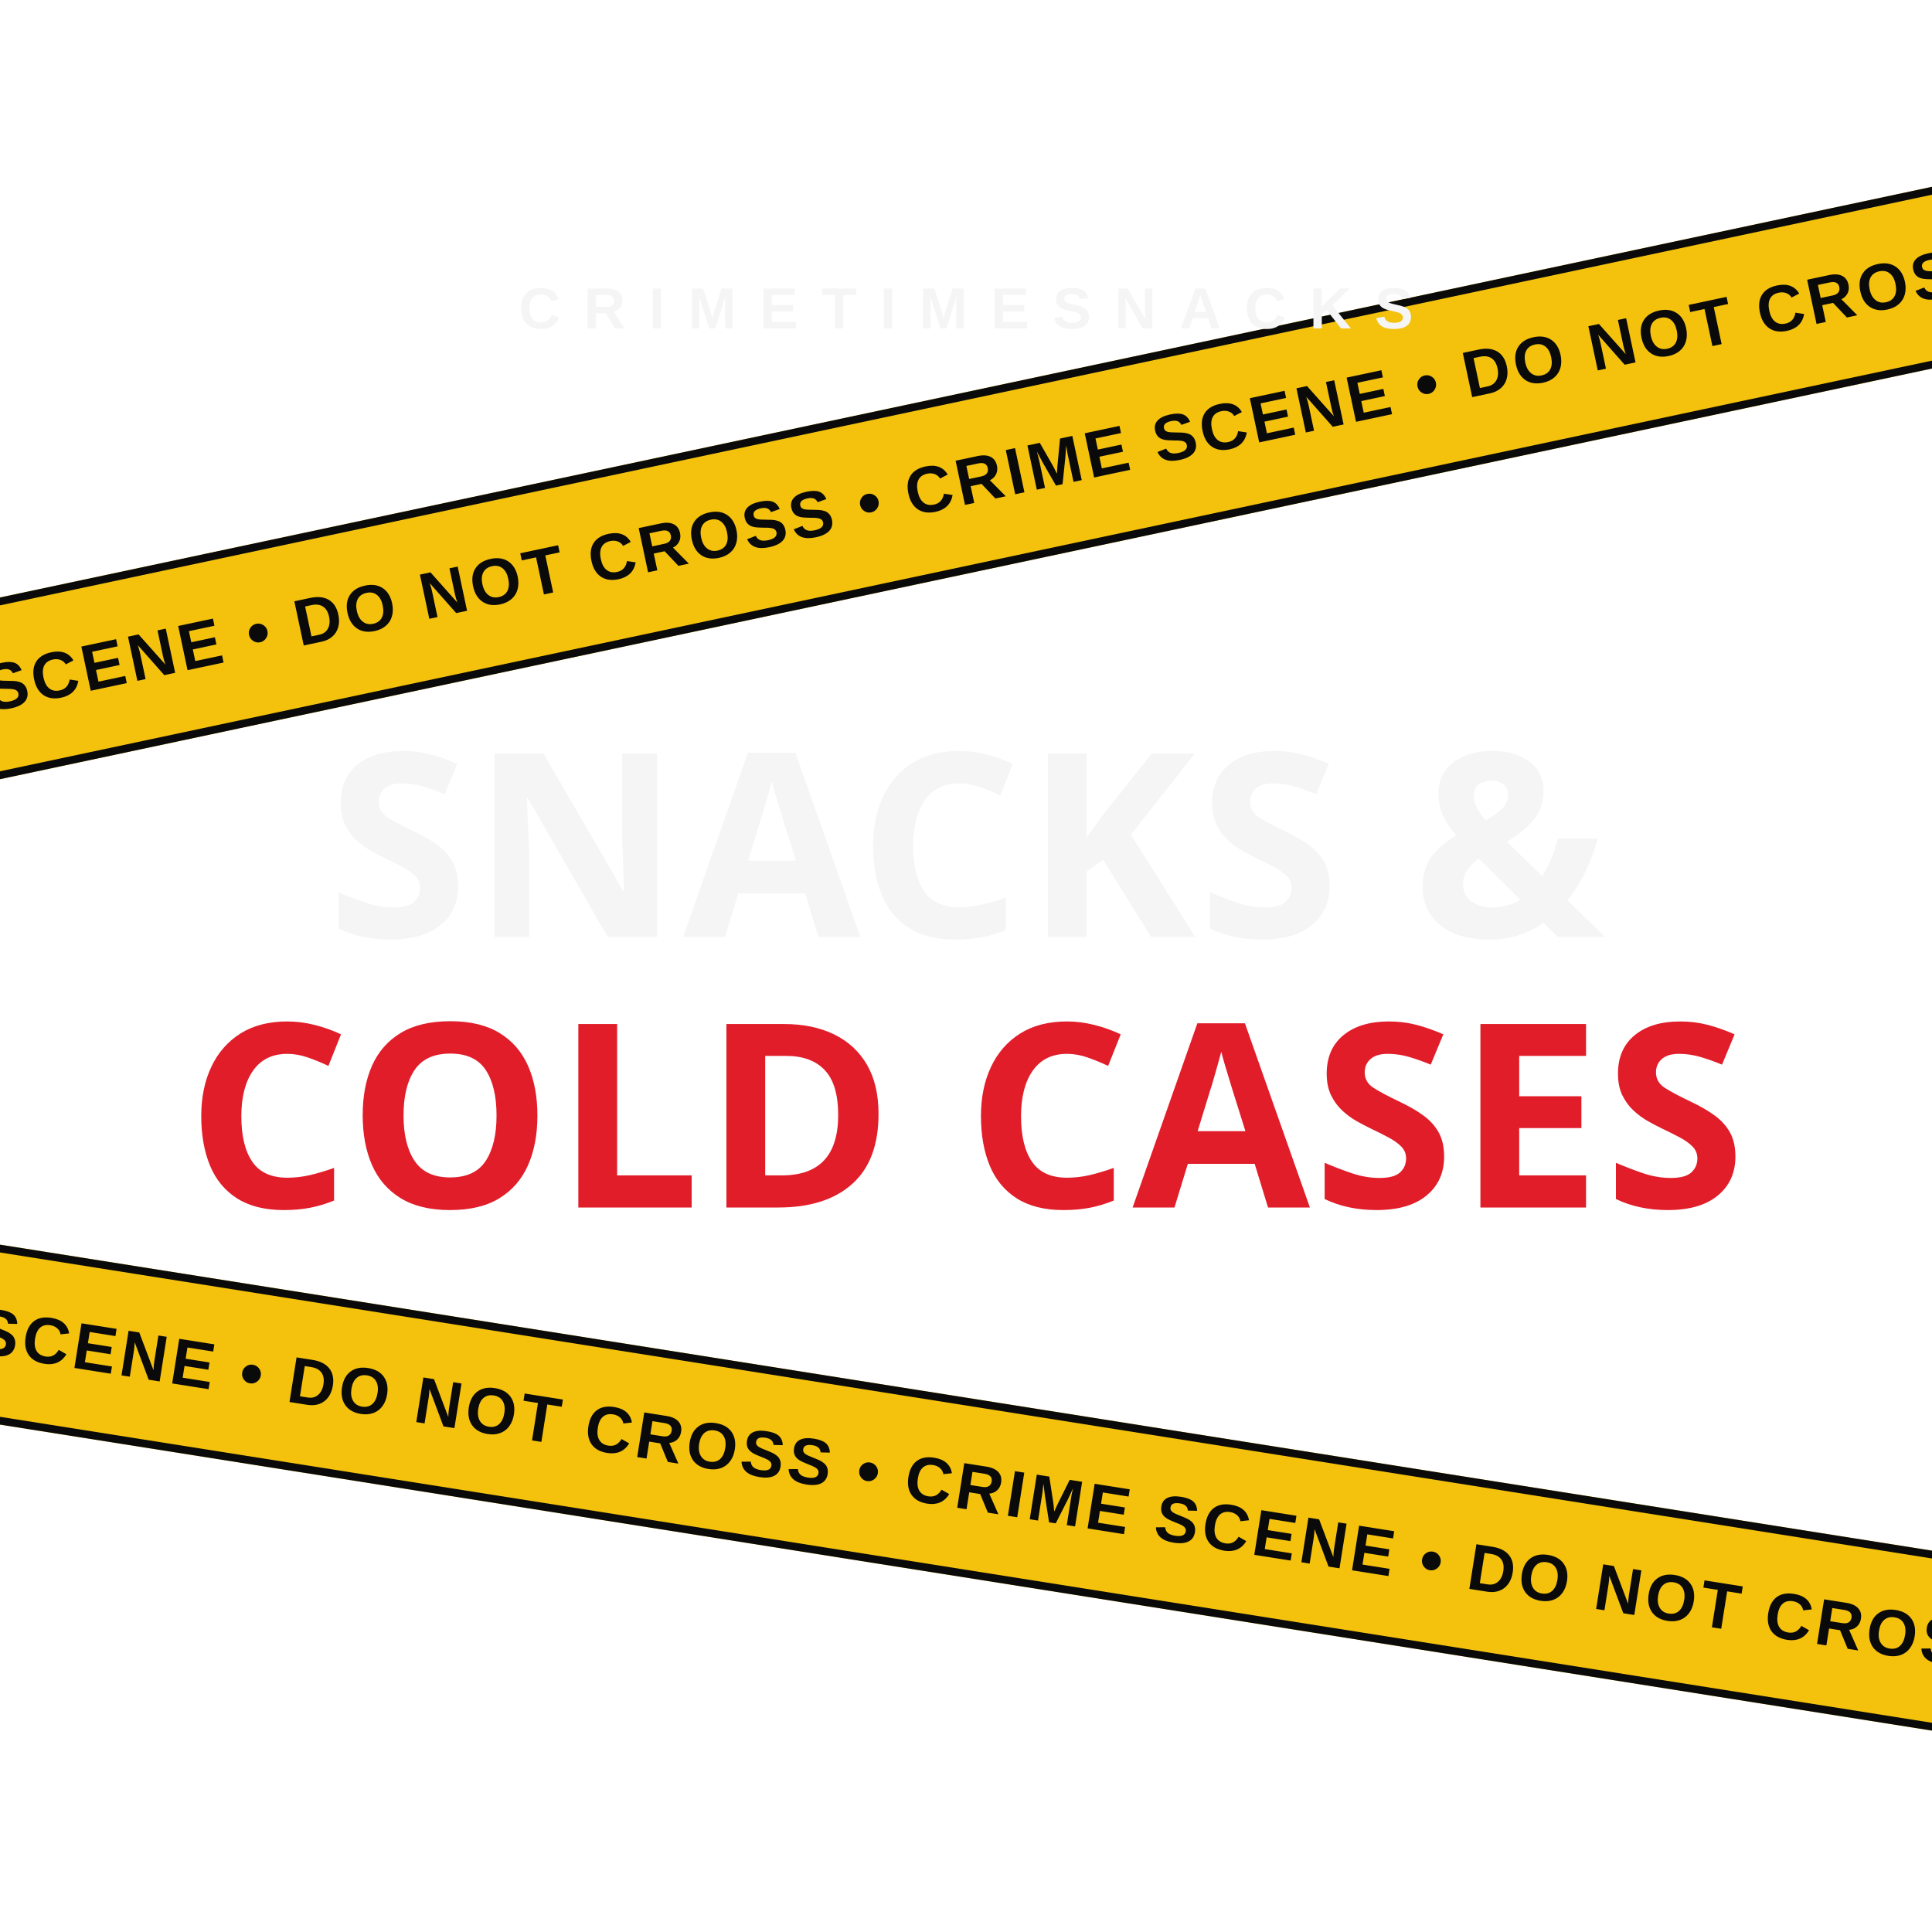
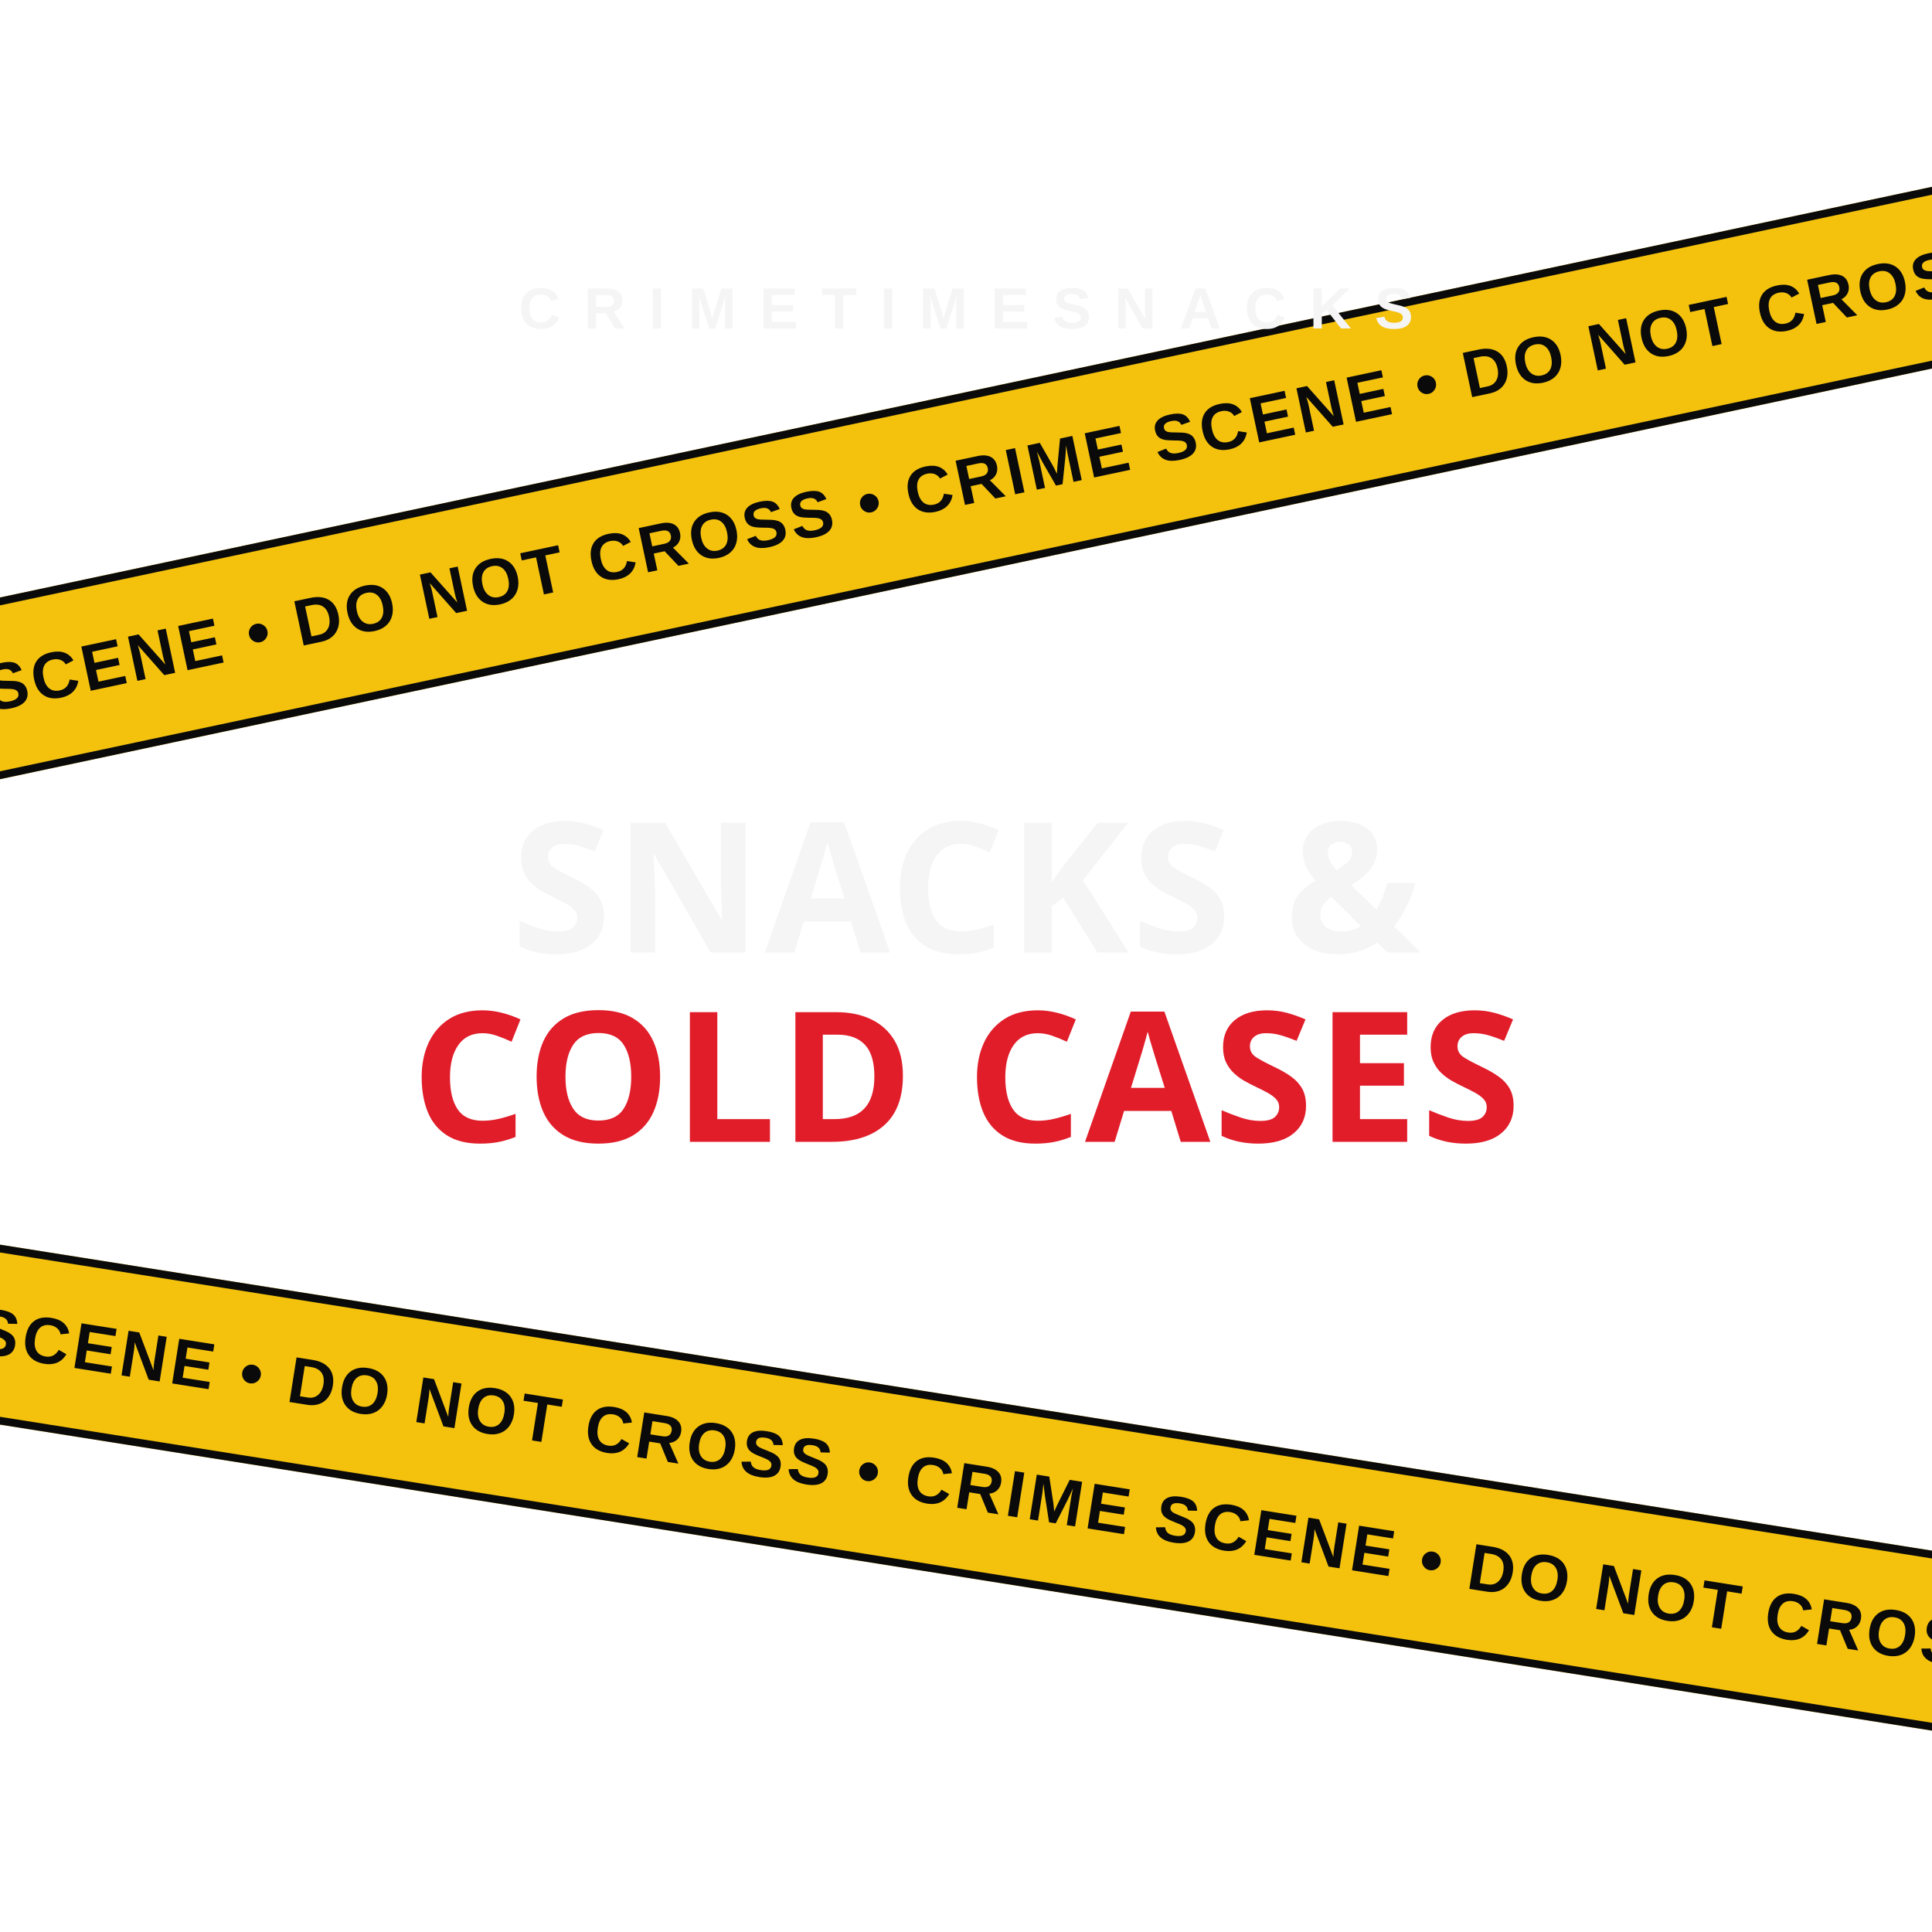
<svg xmlns="http://www.w3.org/2000/svg" viewBox="0 0 1000 1000" width="1000" height="1000" role="img" aria-label="Snacks &amp; / Cold Cases CrimeTimeSnacks design">
  <g transform="rotate(-12 500 250)">
    <rect x="-160" y="204" width="1320" height="92" fill="#f4c20d" />
    <rect x="-160" y="204" width="1320" height="4" fill="#0a0a0a" />
    <rect x="-160" y="292" width="1320" height="4" fill="#0a0a0a" />
    <text x="-150" y="261" font-family="'Montserrat',Arial,sans-serif" font-weight="800" font-size="34" letter-spacing="2" fill="#0a0a0a">CRIME SCENE • DO NOT CROSS • CRIME SCENE • DO NOT CROSS • CRIME SCENE • DO NOT CROSS • CRIME SCENE • DO NOT CROSS • CRIME SCENE • DO NOT CROSS • CRIME SCENE • DO NOT CROSS • </text>
  </g>
  <g transform="rotate(9 500 770)">
    <rect x="-160" y="724" width="1320" height="92" fill="#f4c20d" />
    <rect x="-160" y="724" width="1320" height="4" fill="#0a0a0a" />
    <rect x="-160" y="812" width="1320" height="4" fill="#0a0a0a" />
    <text x="-150" y="781" font-family="'Montserrat',Arial,sans-serif" font-weight="800" font-size="34" letter-spacing="2" fill="#0a0a0a">CRIME SCENE • DO NOT CROSS • CRIME SCENE • DO NOT CROSS • CRIME SCENE • DO NOT CROSS • CRIME SCENE • DO NOT CROSS • CRIME SCENE • DO NOT CROSS • CRIME SCENE • DO NOT CROSS • </text>
  </g>
  <text x="500" y="170" font-family="'Montserrat',Arial,sans-serif" font-weight="700" font-size="30" letter-spacing="12" fill="#f5f5f5" text-anchor="middle">CRIMETIMESNACKS</text>
-   <text x="500" y="485" font-family="'Montserrat','Arial Black',Impact,sans-serif" font-weight="900" font-size="133" letter-spacing="1.5" fill="#f5f5f5" text-anchor="middle">SNACKS &amp;</text>
-   <text x="500" y="625" font-family="'Montserrat','Arial Black',Impact,sans-serif" font-weight="900" font-size="133" letter-spacing="1.5" fill="#e11d2a" text-anchor="middle">COLD CASES</text>
+   <text x="500" y="493" font-family="'Montserrat','Arial Black',Impact,sans-serif" font-weight="900" font-size="94" letter-spacing="1.5" fill="#f5f5f5" text-anchor="middle">SNACKS &amp;</text>
+   <text x="500" y="591" font-family="'Montserrat','Arial Black',Impact,sans-serif" font-weight="900" font-size="94" letter-spacing="1.5" fill="#e11d2a" text-anchor="middle" textLength="714" lengthAdjust="spacingAndGlyphs">COLD CASES</text>
</svg>
